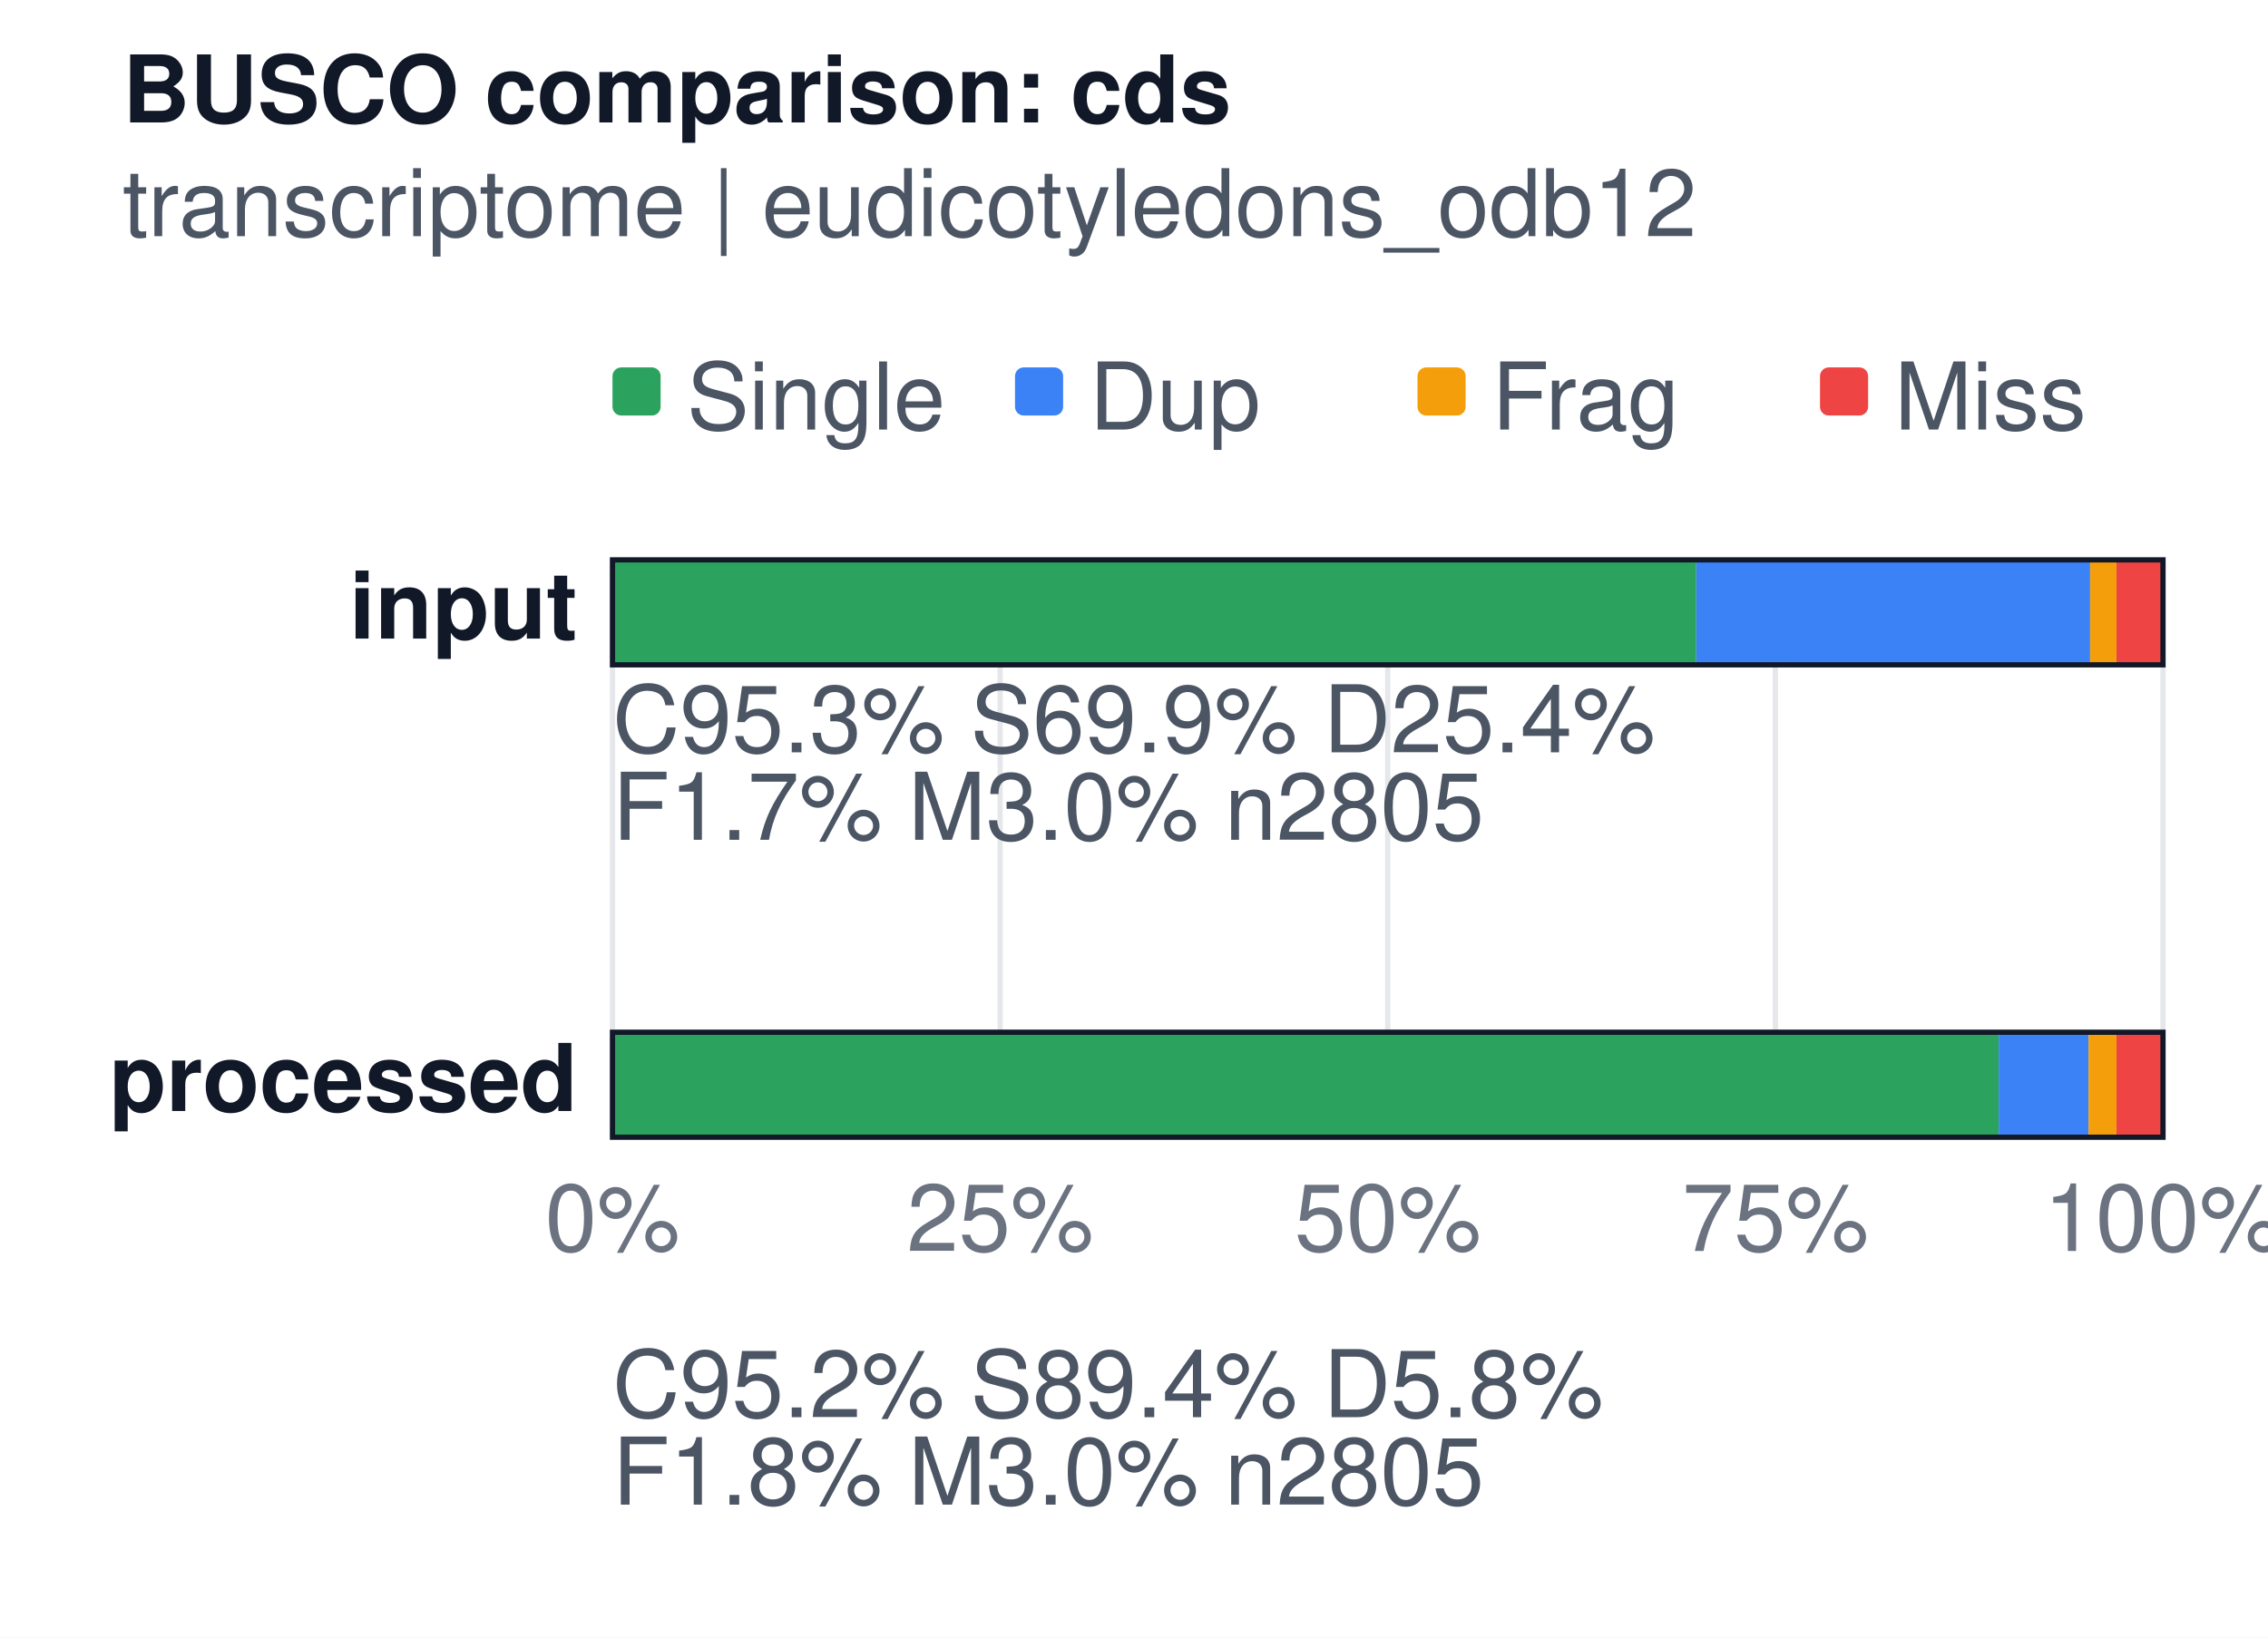
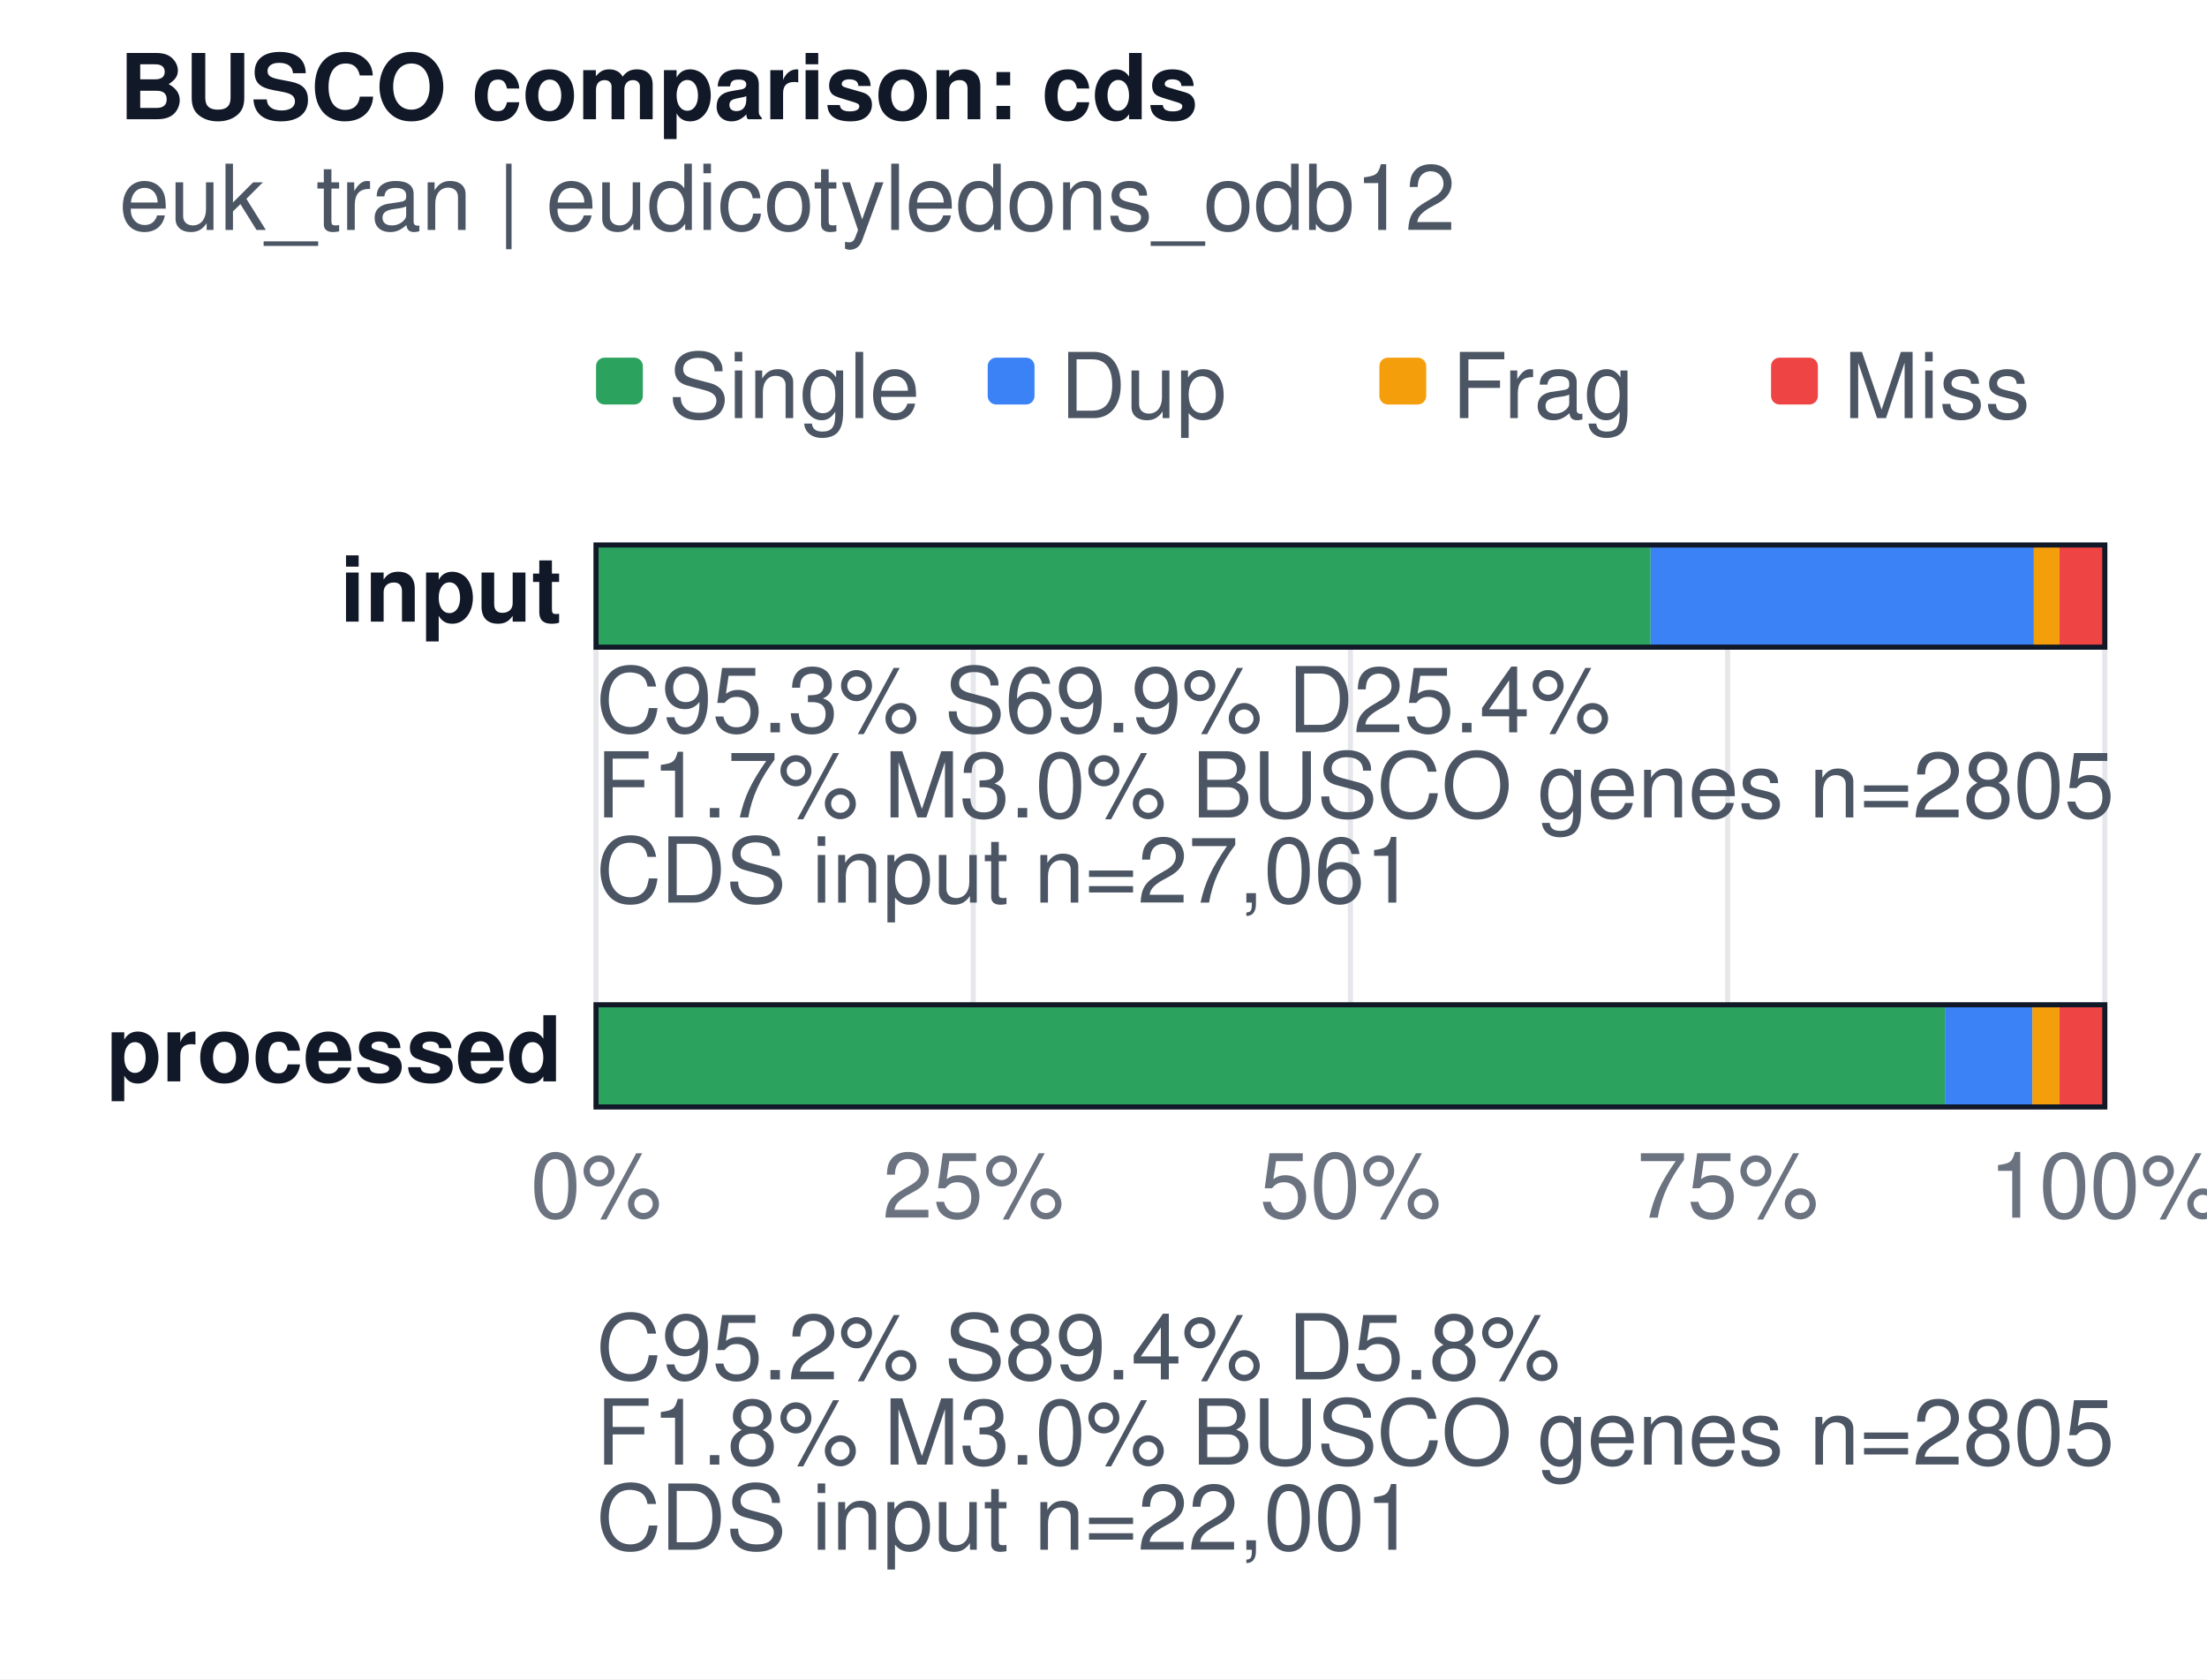
- <svg xmlns="http://www.w3.org/2000/svg" width="3.6in" height="2.6in" viewBox="0 0 259.20 187.20">
+ <svg xmlns="http://www.w3.org/2000/svg" width="3.6in" height="2.739in" viewBox="0 0 259.20 197.20">
  <style>text{font-family:Helvetica,Arial,sans-serif;fill:#111827} .muted{fill:#4b5563;font-size:8pt} .label{font-size:8pt;font-weight:700} .title{font-size:8pt;font-weight:700} .tick{font-size:8pt;fill:#6b7280}</style>
  <rect width="100%" height="100%" fill="white" />
  <text x="14" y="14.0" class="title">BUSCO comparison: cds</text>
-   <text x="14" y="27.0" class="muted">transcriptome | eudicotyledons_odb12</text>
+   <text x="14" y="27.0" class="muted">euk_tran | eudicotyledons_odb12</text>
  <line x1="70.0" y1="64.0" x2="70.0" y2="130.0" stroke="#e5e7eb" stroke-width="0.6" />
  <text x="70.0" y="143.0" text-anchor="middle" class="tick">0%</text>
  <line x1="114.3" y1="64.0" x2="114.3" y2="130.0" stroke="#e5e7eb" stroke-width="0.6" />
  <text x="114.3" y="143.0" text-anchor="middle" class="tick">25%</text>
  <line x1="158.6" y1="64.0" x2="158.6" y2="130.0" stroke="#e5e7eb" stroke-width="0.6" />
  <text x="158.6" y="143.0" text-anchor="middle" class="tick">50%</text>
  <line x1="202.9" y1="64.0" x2="202.9" y2="130.0" stroke="#e5e7eb" stroke-width="0.6" />
  <text x="202.9" y="143.0" text-anchor="middle" class="tick">75%</text>
  <line x1="247.2" y1="64.0" x2="247.2" y2="130.0" stroke="#e5e7eb" stroke-width="0.6" />
  <text x="247.2" y="143.0" text-anchor="middle" class="tick">100%</text>
  <rect x="70.0" y="42.0" width="5.5" height="5.5" rx="1" fill="#2ca25f" />
  <text x="78.5" y="49.1" class="muted">Single</text>
  <rect x="116.0" y="42.0" width="5.5" height="5.5" rx="1" fill="#3b82f6" />
  <text x="124.5" y="49.1" class="muted">Dup</text>
  <rect x="162.0" y="42.0" width="5.5" height="5.5" rx="1" fill="#f59e0b" />
  <text x="170.5" y="49.1" class="muted">Frag</text>
  <rect x="208.0" y="42.0" width="5.5" height="5.5" rx="1" fill="#ef4444" />
  <text x="216.5" y="49.1" class="muted">Miss</text>
  <text x="66.0" y="73.0" text-anchor="end" class="label">input</text>
  <rect x="70.00" y="64.00" width="123.86" height="12.00" fill="#2ca25f" />
  <rect x="193.86" y="64.00" width="45.01" height="12.00" fill="#3b82f6" />
  <rect x="238.87" y="64.00" width="3.01" height="12.00" fill="#f59e0b" />
  <rect x="241.88" y="64.00" width="5.32" height="12.00" fill="#ef4444" />
  <rect x="70.0" y="64.0" width="177.2" height="12.0" fill="none" stroke="#111827" stroke-width="0.6" />
  <text x="70.0" y="86.0" class="muted">C95.3% S69.9% D25.4%</text>
-   <text x="70.0" y="96.0" class="muted">F1.7% M3.0% n2805</text>
+   <text x="70.0" y="96.0" class="muted">F1.7% M3.0% BUSCO genes n=2805</text>
+   <text x="70.0" y="106.0" class="muted">CDS input n=27,061</text>
  <text x="66.0" y="127.0" text-anchor="end" class="label">processed</text>
  <rect x="70.00" y="118.00" width="158.42" height="12.00" fill="#2ca25f" />
  <rect x="228.42" y="118.00" width="10.28" height="12.00" fill="#3b82f6" />
  <rect x="238.69" y="118.00" width="3.19" height="12.00" fill="#f59e0b" />
  <rect x="241.88" y="118.00" width="5.32" height="12.00" fill="#ef4444" />
  <rect x="70.0" y="118.0" width="177.2" height="12.0" fill="none" stroke="#111827" stroke-width="0.6" />
  <text x="70.0" y="162.0" class="muted">C95.2% S89.4% D5.8%</text>
-   <text x="70.0" y="172.0" class="muted">F1.8% M3.0% n2805</text>
+   <text x="70.0" y="172.0" class="muted">F1.8% M3.0% BUSCO genes n=2805</text>
+   <text x="70.0" y="182.0" class="muted">CDS input n=22,001</text>
</svg>
